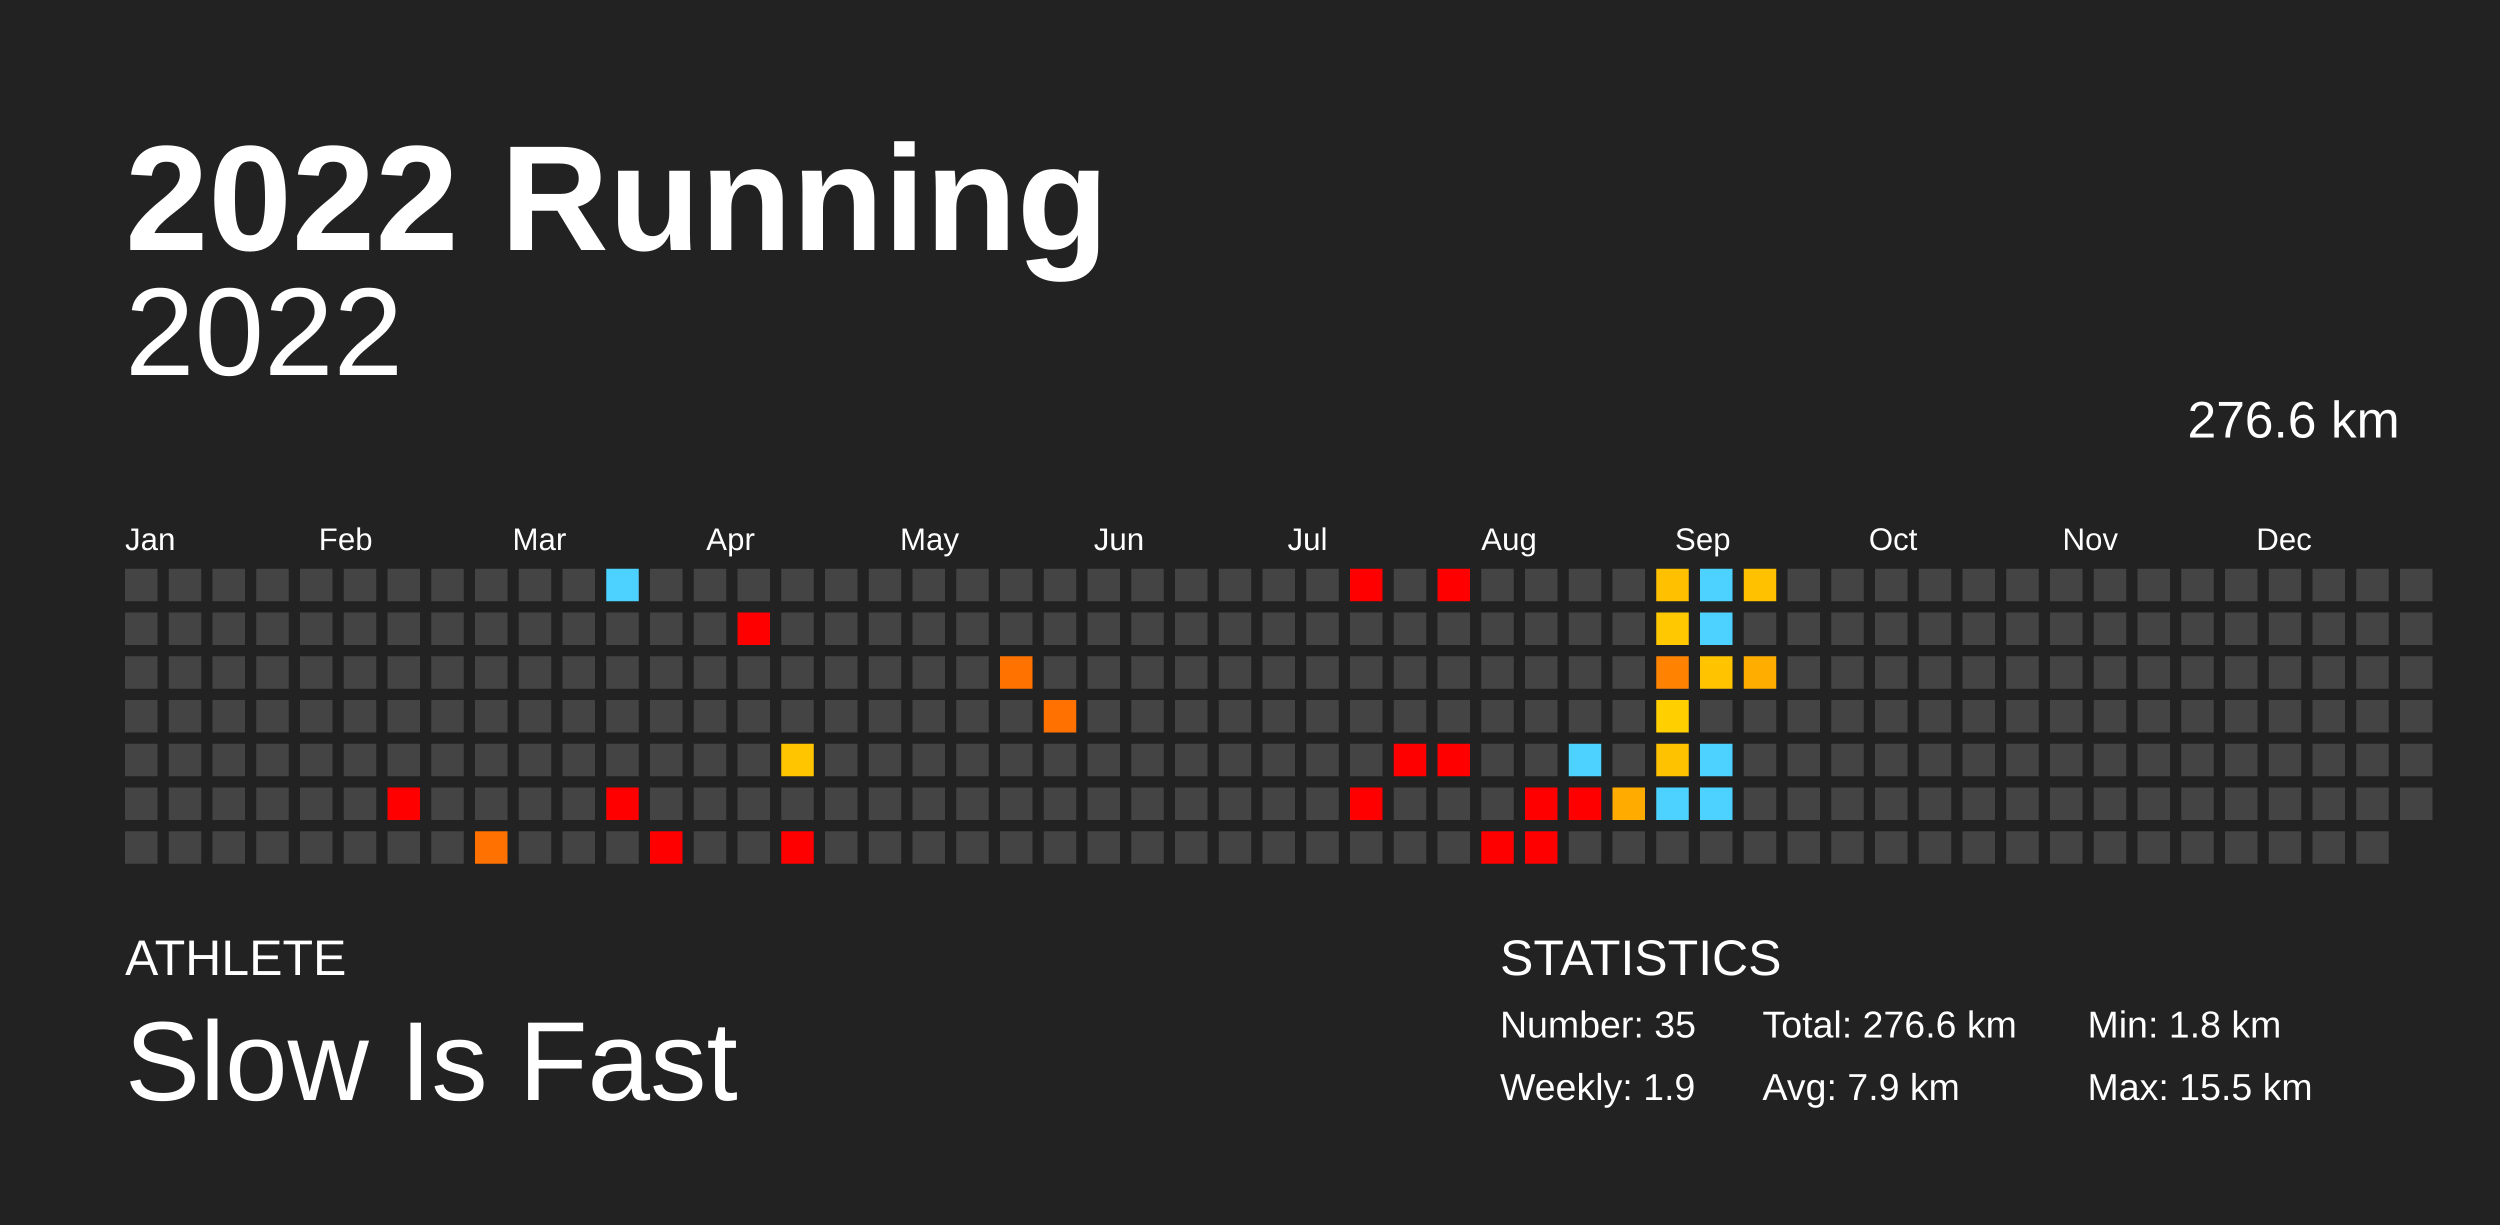
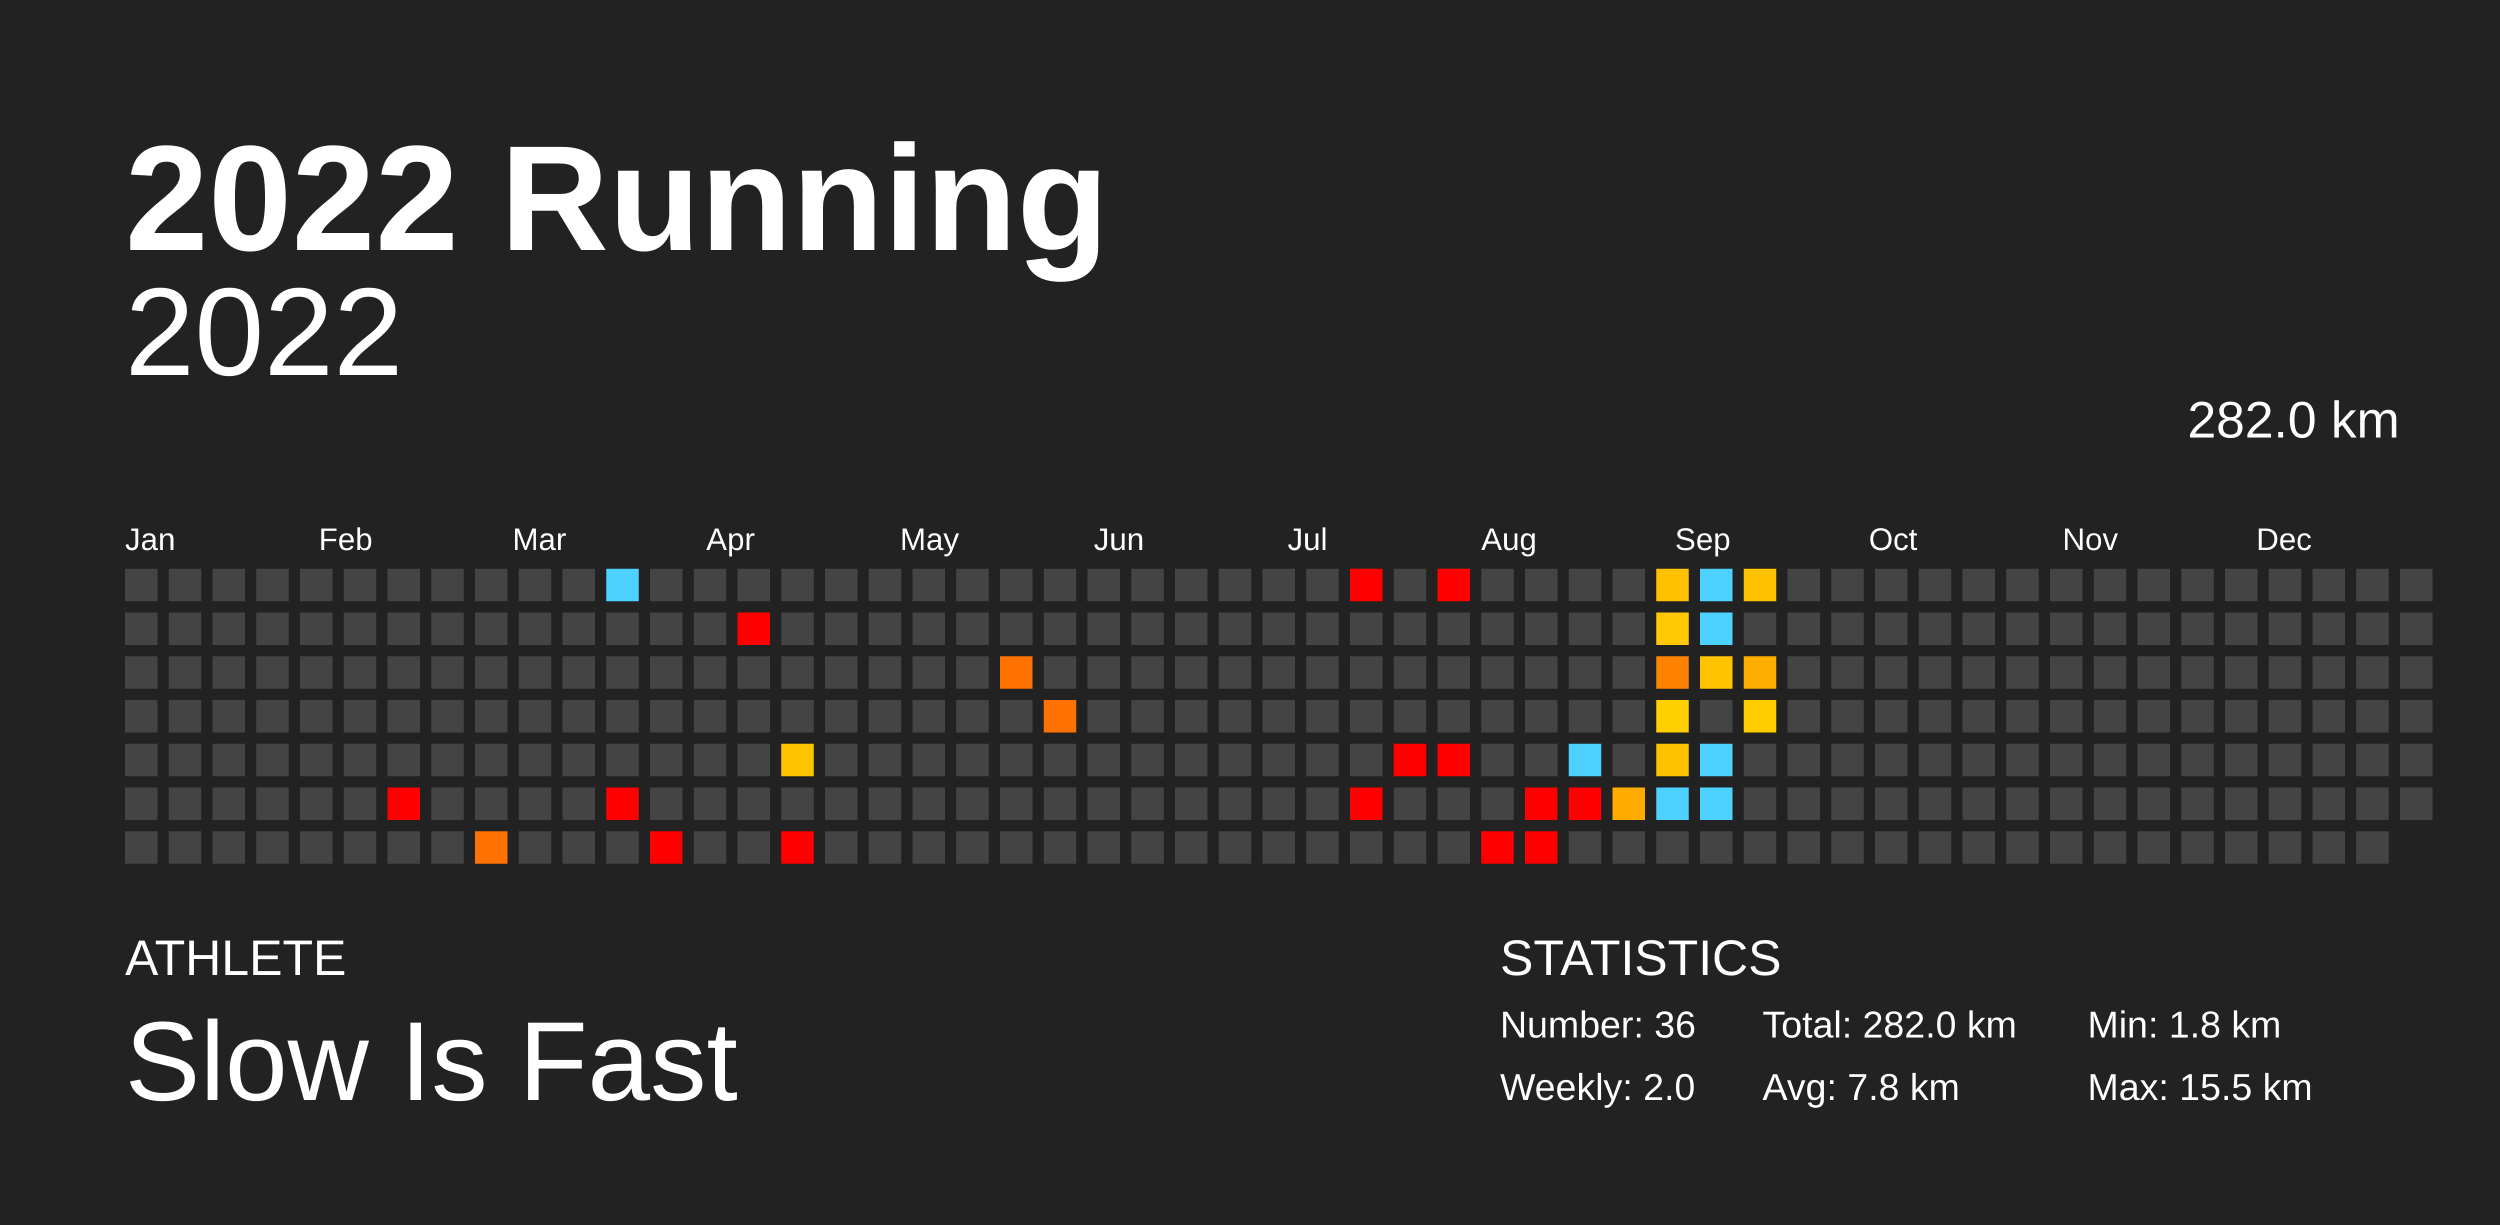
<svg xmlns="http://www.w3.org/2000/svg" baseProfile="full" height="98mm" version="1.1" viewBox="0,0,200,98" width="200mm">
  <defs />
  <rect fill="#222222" height="98" width="200" x="0" y="0" />
  <text fill="#FFFFFF" style="font-size:12px; font-family:Arial; font-weight:bold;" x="10" y="20">2022 Running</text>
  <text fill="#FFFFFF" style="font-size:4px; font-family:Arial" x="10" y="78">ATHLETE</text>
  <text fill="#FFFFFF" style="font-size:9px; font-family:Arial" x="10" y="88">Slow Is Fast</text>
  <text fill="#FFFFFF" style="font-size:4px; font-family:Arial" x="120" y="78">STATISTICS</text>
-   <text fill="#FFFFFF" style="font-size:3px; font-family:Arial" x="120" y="83">Number: 35</text>
-   <text fill="#FFFFFF" style="font-size:3px; font-family:Arial" x="120" y="88">Weekly: 1.9</text>
-   <text fill="#FFFFFF" style="font-size:3px; font-family:Arial" x="141" y="83">Total: 276.6 km</text>
-   <text fill="#FFFFFF" style="font-size:3px; font-family:Arial" x="141" y="88">Avg: 7.9 km</text>
+   <text fill="#FFFFFF" style="font-size:3px; font-family:Arial" x="120" y="83">Number: 36</text>
+   <text fill="#FFFFFF" style="font-size:3px; font-family:Arial" x="120" y="88">Weekly: 2.0</text>
+   <text fill="#FFFFFF" style="font-size:3px; font-family:Arial" x="141" y="83">Total: 282.0 km</text>
+   <text fill="#FFFFFF" style="font-size:3px; font-family:Arial" x="141" y="88">Avg: 7.8 km</text>
  <text fill="#FFFFFF" style="font-size:3px; font-family:Arial" x="167" y="83">Min: 1.8 km</text>
  <text fill="#FFFFFF" style="font-size:3px; font-family:Arial" x="167" y="88">Max: 15.5 km</text>
  <text alignment-baseline="hanging" fill="#FFFFFF" style="font-size:10.0px; font-family:Arial;" x="10" y="30">2022</text>
-   <text alignment-baseline="hanging" fill="#FFFFFF" style="font-size:4.125px; font-family:Arial;" x="175" y="35">276.6 km</text>
+   <text alignment-baseline="hanging" fill="#FFFFFF" style="font-size:4.125px; font-family:Arial;" x="175" y="35">282.0 km</text>
  <text fill="#FFFFFF" style="font-size:2.5px; font-family:Arial" x="10.0" y="44">Jan</text>
  <text fill="#FFFFFF" style="font-size:2.5px; font-family:Arial" x="25.5" y="44">Feb</text>
  <text fill="#FFFFFF" style="font-size:2.5px; font-family:Arial" x="41.0" y="44">Mar</text>
  <text fill="#FFFFFF" style="font-size:2.5px; font-family:Arial" x="56.5" y="44">Apr</text>
  <text fill="#FFFFFF" style="font-size:2.5px; font-family:Arial" x="72.0" y="44">May</text>
  <text fill="#FFFFFF" style="font-size:2.5px; font-family:Arial" x="87.5" y="44">Jun</text>
  <text fill="#FFFFFF" style="font-size:2.5px; font-family:Arial" x="103.0" y="44">Jul</text>
  <text fill="#FFFFFF" style="font-size:2.5px; font-family:Arial" x="118.5" y="44">Aug</text>
  <text fill="#FFFFFF" style="font-size:2.5px; font-family:Arial" x="134.0" y="44">Sep</text>
  <text fill="#FFFFFF" style="font-size:2.5px; font-family:Arial" x="149.5" y="44">Oct</text>
  <text fill="#FFFFFF" style="font-size:2.5px; font-family:Arial" x="165.0" y="44">Nov</text>
  <text fill="#FFFFFF" style="font-size:2.5px; font-family:Arial" x="180.5" y="44">Dec</text>
  <rect fill="#444444" height="2.6" width="2.6" x="10.0" y="45.5" />
  <rect fill="#444444" height="2.6" width="2.6" x="10.0" y="49.0" />
  <rect fill="#444444" height="2.6" width="2.6" x="10.0" y="52.5" />
  <rect fill="#444444" height="2.6" width="2.6" x="10.0" y="56.0" />
  <rect fill="#444444" height="2.6" width="2.6" x="10.0" y="59.5" />
  <rect fill="#444444" height="2.6" width="2.6" x="10.0" y="63.0" />
  <rect fill="#444444" height="2.6" width="2.6" x="10.0" y="66.5" />
  <rect fill="#444444" height="2.6" width="2.6" x="13.5" y="45.5" />
  <rect fill="#444444" height="2.6" width="2.6" x="13.5" y="49.0" />
  <rect fill="#444444" height="2.6" width="2.6" x="13.5" y="52.5" />
  <rect fill="#444444" height="2.6" width="2.6" x="13.5" y="56.0" />
  <rect fill="#444444" height="2.6" width="2.6" x="13.5" y="59.5" />
  <rect fill="#444444" height="2.6" width="2.6" x="13.5" y="63.0" />
  <rect fill="#444444" height="2.6" width="2.6" x="13.5" y="66.5" />
  <rect fill="#444444" height="2.6" width="2.6" x="17.0" y="45.5" />
  <rect fill="#444444" height="2.6" width="2.6" x="17.0" y="49.0" />
  <rect fill="#444444" height="2.6" width="2.6" x="17.0" y="52.5" />
  <rect fill="#444444" height="2.6" width="2.6" x="17.0" y="56.0" />
  <rect fill="#444444" height="2.6" width="2.6" x="17.0" y="59.5" />
  <rect fill="#444444" height="2.6" width="2.6" x="17.0" y="63.0" />
  <rect fill="#444444" height="2.6" width="2.6" x="17.0" y="66.5" />
  <rect fill="#444444" height="2.6" width="2.6" x="20.5" y="45.5" />
  <rect fill="#444444" height="2.6" width="2.6" x="20.5" y="49.0" />
  <rect fill="#444444" height="2.6" width="2.6" x="20.5" y="52.5" />
  <rect fill="#444444" height="2.6" width="2.6" x="20.5" y="56.0" />
  <rect fill="#444444" height="2.6" width="2.6" x="20.5" y="59.5" />
  <rect fill="#444444" height="2.6" width="2.6" x="20.5" y="63.0" />
  <rect fill="#444444" height="2.6" width="2.6" x="20.5" y="66.5" />
  <rect fill="#444444" height="2.6" width="2.6" x="24.0" y="45.5" />
  <rect fill="#444444" height="2.6" width="2.6" x="24.0" y="49.0" />
  <rect fill="#444444" height="2.6" width="2.6" x="24.0" y="52.5" />
  <rect fill="#444444" height="2.6" width="2.6" x="24.0" y="56.0" />
  <rect fill="#444444" height="2.6" width="2.6" x="24.0" y="59.5" />
  <rect fill="#444444" height="2.6" width="2.6" x="24.0" y="63.0" />
  <rect fill="#444444" height="2.6" width="2.6" x="24.0" y="66.5" />
  <rect fill="#444444" height="2.6" width="2.6" x="27.5" y="45.5" />
  <rect fill="#444444" height="2.6" width="2.6" x="27.5" y="49.0" />
  <rect fill="#444444" height="2.6" width="2.6" x="27.5" y="52.5" />
  <rect fill="#444444" height="2.6" width="2.6" x="27.5" y="56.0" />
  <rect fill="#444444" height="2.6" width="2.6" x="27.5" y="59.5" />
  <rect fill="#444444" height="2.6" width="2.6" x="27.5" y="63.0" />
  <rect fill="#444444" height="2.6" width="2.6" x="27.5" y="66.5" />
  <rect fill="#444444" height="2.6" width="2.6" x="31.0" y="45.5" />
  <rect fill="#444444" height="2.6" width="2.6" x="31.0" y="49.0" />
  <rect fill="#444444" height="2.6" width="2.6" x="31.0" y="52.5" />
  <rect fill="#444444" height="2.6" width="2.6" x="31.0" y="56.0" />
  <rect fill="#444444" height="2.6" width="2.6" x="31.0" y="59.5" />
  <rect fill="red" height="2.6" width="2.6" x="31.0" y="63.0" />
  <rect fill="#444444" height="2.6" width="2.6" x="31.0" y="66.5" />
  <rect fill="#444444" height="2.6" width="2.6" x="34.5" y="45.5" />
  <rect fill="#444444" height="2.6" width="2.6" x="34.5" y="49.0" />
  <rect fill="#444444" height="2.6" width="2.6" x="34.5" y="52.5" />
  <rect fill="#444444" height="2.6" width="2.6" x="34.5" y="56.0" />
  <rect fill="#444444" height="2.6" width="2.6" x="34.5" y="59.5" />
  <rect fill="#444444" height="2.6" width="2.6" x="34.5" y="63.0" />
  <rect fill="#444444" height="2.6" width="2.6" x="34.5" y="66.5" />
  <rect fill="#444444" height="2.6" width="2.6" x="38.0" y="45.5" />
  <rect fill="#444444" height="2.6" width="2.6" x="38.0" y="49.0" />
  <rect fill="#444444" height="2.6" width="2.6" x="38.0" y="52.5" />
  <rect fill="#444444" height="2.6" width="2.6" x="38.0" y="56.0" />
  <rect fill="#444444" height="2.6" width="2.6" x="38.0" y="59.5" />
  <rect fill="#444444" height="2.6" width="2.6" x="38.0" y="63.0" />
  <rect fill="#ff7100" height="2.6" width="2.6" x="38.0" y="66.5" />
  <rect fill="#444444" height="2.6" width="2.6" x="41.5" y="45.5" />
  <rect fill="#444444" height="2.6" width="2.6" x="41.5" y="49.0" />
  <rect fill="#444444" height="2.6" width="2.6" x="41.5" y="52.5" />
  <rect fill="#444444" height="2.6" width="2.6" x="41.5" y="56.0" />
  <rect fill="#444444" height="2.6" width="2.6" x="41.5" y="59.5" />
  <rect fill="#444444" height="2.6" width="2.6" x="41.5" y="63.0" />
  <rect fill="#444444" height="2.6" width="2.6" x="41.5" y="66.5" />
  <rect fill="#444444" height="2.6" width="2.6" x="45.0" y="45.5" />
  <rect fill="#444444" height="2.6" width="2.6" x="45.0" y="49.0" />
  <rect fill="#444444" height="2.6" width="2.6" x="45.0" y="52.5" />
  <rect fill="#444444" height="2.6" width="2.6" x="45.0" y="56.0" />
  <rect fill="#444444" height="2.6" width="2.6" x="45.0" y="59.5" />
  <rect fill="#444444" height="2.6" width="2.6" x="45.0" y="63.0" />
  <rect fill="#444444" height="2.6" width="2.6" x="45.0" y="66.5" />
  <rect fill="#4dd2ff" height="2.6" width="2.6" x="48.5" y="45.5" />
  <rect fill="#444444" height="2.6" width="2.6" x="48.5" y="49.0" />
  <rect fill="#444444" height="2.6" width="2.6" x="48.5" y="52.5" />
  <rect fill="#444444" height="2.6" width="2.6" x="48.5" y="56.0" />
  <rect fill="#444444" height="2.6" width="2.6" x="48.5" y="59.5" />
  <rect fill="red" height="2.6" width="2.6" x="48.5" y="63.0" />
  <rect fill="#444444" height="2.6" width="2.6" x="48.5" y="66.5" />
  <rect fill="#444444" height="2.6" width="2.6" x="52.0" y="45.5" />
  <rect fill="#444444" height="2.6" width="2.6" x="52.0" y="49.0" />
  <rect fill="#444444" height="2.6" width="2.6" x="52.0" y="52.5" />
  <rect fill="#444444" height="2.6" width="2.6" x="52.0" y="56.0" />
  <rect fill="#444444" height="2.6" width="2.6" x="52.0" y="59.5" />
  <rect fill="#444444" height="2.6" width="2.6" x="52.0" y="63.0" />
  <rect fill="red" height="2.6" width="2.6" x="52.0" y="66.5" />
  <rect fill="#444444" height="2.6" width="2.6" x="55.5" y="45.5" />
  <rect fill="#444444" height="2.6" width="2.6" x="55.5" y="49.0" />
  <rect fill="#444444" height="2.6" width="2.6" x="55.5" y="52.5" />
  <rect fill="#444444" height="2.6" width="2.6" x="55.5" y="56.0" />
  <rect fill="#444444" height="2.6" width="2.6" x="55.5" y="59.5" />
  <rect fill="#444444" height="2.6" width="2.6" x="55.5" y="63.0" />
  <rect fill="#444444" height="2.6" width="2.6" x="55.5" y="66.5" />
  <rect fill="#444444" height="2.6" width="2.6" x="59.0" y="45.5" />
  <rect fill="red" height="2.6" width="2.6" x="59.0" y="49.0" />
  <rect fill="#444444" height="2.6" width="2.6" x="59.0" y="52.5" />
  <rect fill="#444444" height="2.6" width="2.6" x="59.0" y="56.0" />
  <rect fill="#444444" height="2.6" width="2.6" x="59.0" y="59.5" />
  <rect fill="#444444" height="2.6" width="2.6" x="59.0" y="63.0" />
  <rect fill="#444444" height="2.6" width="2.6" x="59.0" y="66.5" />
  <rect fill="#444444" height="2.6" width="2.6" x="62.5" y="45.5" />
  <rect fill="#444444" height="2.6" width="2.6" x="62.5" y="49.0" />
  <rect fill="#444444" height="2.6" width="2.6" x="62.5" y="52.5" />
  <rect fill="#444444" height="2.6" width="2.6" x="62.5" y="56.0" />
  <rect fill="#ffc600" height="2.6" width="2.6" x="62.5" y="59.5" />
  <rect fill="#444444" height="2.6" width="2.6" x="62.5" y="63.0" />
  <rect fill="red" height="2.6" width="2.6" x="62.5" y="66.5" />
  <rect fill="#444444" height="2.6" width="2.6" x="66.0" y="45.5" />
  <rect fill="#444444" height="2.6" width="2.6" x="66.0" y="49.0" />
  <rect fill="#444444" height="2.6" width="2.6" x="66.0" y="52.5" />
  <rect fill="#444444" height="2.6" width="2.6" x="66.0" y="56.0" />
  <rect fill="#444444" height="2.6" width="2.6" x="66.0" y="59.5" />
  <rect fill="#444444" height="2.6" width="2.6" x="66.0" y="63.0" />
  <rect fill="#444444" height="2.6" width="2.6" x="66.0" y="66.5" />
  <rect fill="#444444" height="2.6" width="2.6" x="69.5" y="45.5" />
  <rect fill="#444444" height="2.6" width="2.6" x="69.5" y="49.0" />
  <rect fill="#444444" height="2.6" width="2.6" x="69.5" y="52.5" />
  <rect fill="#444444" height="2.6" width="2.6" x="69.5" y="56.0" />
  <rect fill="#444444" height="2.6" width="2.6" x="69.5" y="59.5" />
  <rect fill="#444444" height="2.6" width="2.6" x="69.5" y="63.0" />
  <rect fill="#444444" height="2.6" width="2.6" x="69.5" y="66.5" />
  <rect fill="#444444" height="2.6" width="2.6" x="73.0" y="45.5" />
  <rect fill="#444444" height="2.6" width="2.6" x="73.0" y="49.0" />
  <rect fill="#444444" height="2.6" width="2.6" x="73.0" y="52.5" />
  <rect fill="#444444" height="2.6" width="2.6" x="73.0" y="56.0" />
  <rect fill="#444444" height="2.6" width="2.6" x="73.0" y="59.5" />
  <rect fill="#444444" height="2.6" width="2.6" x="73.0" y="63.0" />
  <rect fill="#444444" height="2.6" width="2.6" x="73.0" y="66.5" />
  <rect fill="#444444" height="2.6" width="2.6" x="76.5" y="45.5" />
  <rect fill="#444444" height="2.6" width="2.6" x="76.5" y="49.0" />
  <rect fill="#444444" height="2.6" width="2.6" x="76.5" y="52.5" />
  <rect fill="#444444" height="2.6" width="2.6" x="76.5" y="56.0" />
  <rect fill="#444444" height="2.6" width="2.6" x="76.5" y="59.5" />
  <rect fill="#444444" height="2.6" width="2.6" x="76.5" y="63.0" />
  <rect fill="#444444" height="2.6" width="2.6" x="76.5" y="66.5" />
  <rect fill="#444444" height="2.6" width="2.6" x="80.0" y="45.5" />
  <rect fill="#444444" height="2.6" width="2.6" x="80.0" y="49.0" />
  <rect fill="#ff7200" height="2.6" width="2.6" x="80.0" y="52.5" />
  <rect fill="#444444" height="2.6" width="2.6" x="80.0" y="56.0" />
  <rect fill="#444444" height="2.6" width="2.6" x="80.0" y="59.5" />
  <rect fill="#444444" height="2.6" width="2.6" x="80.0" y="63.0" />
  <rect fill="#444444" height="2.6" width="2.6" x="80.0" y="66.5" />
  <rect fill="#444444" height="2.6" width="2.6" x="83.5" y="45.5" />
  <rect fill="#444444" height="2.6" width="2.6" x="83.5" y="49.0" />
  <rect fill="#444444" height="2.6" width="2.6" x="83.5" y="52.5" />
  <rect fill="#ff7100" height="2.6" width="2.6" x="83.5" y="56.0" />
  <rect fill="#444444" height="2.6" width="2.6" x="83.5" y="59.5" />
  <rect fill="#444444" height="2.6" width="2.6" x="83.5" y="63.0" />
  <rect fill="#444444" height="2.6" width="2.6" x="83.5" y="66.5" />
  <rect fill="#444444" height="2.6" width="2.6" x="87.0" y="45.5" />
  <rect fill="#444444" height="2.6" width="2.6" x="87.0" y="49.0" />
  <rect fill="#444444" height="2.6" width="2.6" x="87.0" y="52.5" />
  <rect fill="#444444" height="2.6" width="2.6" x="87.0" y="56.0" />
  <rect fill="#444444" height="2.6" width="2.6" x="87.0" y="59.5" />
  <rect fill="#444444" height="2.6" width="2.6" x="87.0" y="63.0" />
  <rect fill="#444444" height="2.6" width="2.6" x="87.0" y="66.5" />
  <rect fill="#444444" height="2.6" width="2.6" x="90.5" y="45.5" />
  <rect fill="#444444" height="2.6" width="2.6" x="90.5" y="49.0" />
  <rect fill="#444444" height="2.6" width="2.6" x="90.5" y="52.5" />
  <rect fill="#444444" height="2.6" width="2.6" x="90.5" y="56.0" />
  <rect fill="#444444" height="2.6" width="2.6" x="90.5" y="59.5" />
  <rect fill="#444444" height="2.6" width="2.6" x="90.5" y="63.0" />
  <rect fill="#444444" height="2.6" width="2.6" x="90.5" y="66.5" />
  <rect fill="#444444" height="2.6" width="2.6" x="94.0" y="45.5" />
  <rect fill="#444444" height="2.6" width="2.6" x="94.0" y="49.0" />
  <rect fill="#444444" height="2.6" width="2.6" x="94.0" y="52.5" />
  <rect fill="#444444" height="2.6" width="2.6" x="94.0" y="56.0" />
  <rect fill="#444444" height="2.6" width="2.6" x="94.0" y="59.5" />
  <rect fill="#444444" height="2.6" width="2.6" x="94.0" y="63.0" />
  <rect fill="#444444" height="2.6" width="2.6" x="94.0" y="66.5" />
  <rect fill="#444444" height="2.6" width="2.6" x="97.5" y="45.5" />
  <rect fill="#444444" height="2.6" width="2.6" x="97.5" y="49.0" />
  <rect fill="#444444" height="2.6" width="2.6" x="97.5" y="52.5" />
  <rect fill="#444444" height="2.6" width="2.6" x="97.5" y="56.0" />
  <rect fill="#444444" height="2.6" width="2.6" x="97.5" y="59.5" />
  <rect fill="#444444" height="2.6" width="2.6" x="97.5" y="63.0" />
  <rect fill="#444444" height="2.6" width="2.6" x="97.5" y="66.5" />
  <rect fill="#444444" height="2.6" width="2.6" x="101.0" y="45.5" />
  <rect fill="#444444" height="2.6" width="2.6" x="101.0" y="49.0" />
  <rect fill="#444444" height="2.6" width="2.6" x="101.0" y="52.5" />
  <rect fill="#444444" height="2.6" width="2.6" x="101.0" y="56.0" />
  <rect fill="#444444" height="2.6" width="2.6" x="101.0" y="59.5" />
  <rect fill="#444444" height="2.6" width="2.6" x="101.0" y="63.0" />
  <rect fill="#444444" height="2.6" width="2.6" x="101.0" y="66.5" />
  <rect fill="#444444" height="2.6" width="2.6" x="104.5" y="45.5" />
  <rect fill="#444444" height="2.6" width="2.6" x="104.5" y="49.0" />
  <rect fill="#444444" height="2.6" width="2.6" x="104.5" y="52.5" />
  <rect fill="#444444" height="2.6" width="2.6" x="104.5" y="56.0" />
  <rect fill="#444444" height="2.6" width="2.6" x="104.5" y="59.5" />
  <rect fill="#444444" height="2.6" width="2.6" x="104.5" y="63.0" />
  <rect fill="#444444" height="2.6" width="2.6" x="104.5" y="66.5" />
  <rect fill="red" height="2.6" width="2.6" x="108.0" y="45.5" />
  <rect fill="#444444" height="2.6" width="2.6" x="108.0" y="49.0" />
  <rect fill="#444444" height="2.6" width="2.6" x="108.0" y="52.5" />
  <rect fill="#444444" height="2.6" width="2.6" x="108.0" y="56.0" />
  <rect fill="#444444" height="2.6" width="2.6" x="108.0" y="59.5" />
  <rect fill="red" height="2.6" width="2.6" x="108.0" y="63.0" />
  <rect fill="#444444" height="2.6" width="2.6" x="108.0" y="66.5" />
  <rect fill="#444444" height="2.6" width="2.6" x="111.5" y="45.5" />
  <rect fill="#444444" height="2.6" width="2.6" x="111.5" y="49.0" />
  <rect fill="#444444" height="2.6" width="2.6" x="111.5" y="52.5" />
  <rect fill="#444444" height="2.6" width="2.6" x="111.5" y="56.0" />
  <rect fill="red" height="2.6" width="2.6" x="111.5" y="59.5" />
  <rect fill="#444444" height="2.6" width="2.6" x="111.5" y="63.0" />
  <rect fill="#444444" height="2.6" width="2.6" x="111.5" y="66.5" />
  <rect fill="red" height="2.6" width="2.6" x="115.0" y="45.5" />
  <rect fill="#444444" height="2.6" width="2.6" x="115.0" y="49.0" />
  <rect fill="#444444" height="2.6" width="2.6" x="115.0" y="52.5" />
  <rect fill="#444444" height="2.6" width="2.6" x="115.0" y="56.0" />
  <rect fill="red" height="2.6" width="2.6" x="115.0" y="59.5" />
  <rect fill="#444444" height="2.6" width="2.6" x="115.0" y="63.0" />
  <rect fill="#444444" height="2.6" width="2.6" x="115.0" y="66.5" />
  <rect fill="#444444" height="2.6" width="2.6" x="118.5" y="45.5" />
  <rect fill="#444444" height="2.6" width="2.6" x="118.5" y="49.0" />
  <rect fill="#444444" height="2.6" width="2.6" x="118.5" y="52.5" />
  <rect fill="#444444" height="2.6" width="2.6" x="118.5" y="56.0" />
  <rect fill="#444444" height="2.6" width="2.6" x="118.5" y="59.5" />
  <rect fill="#444444" height="2.6" width="2.6" x="118.5" y="63.0" />
  <rect fill="red" height="2.6" width="2.6" x="118.5" y="66.5" />
  <rect fill="#444444" height="2.6" width="2.6" x="122.0" y="45.5" />
  <rect fill="#444444" height="2.6" width="2.6" x="122.0" y="49.0" />
  <rect fill="#444444" height="2.6" width="2.6" x="122.0" y="52.5" />
  <rect fill="#444444" height="2.6" width="2.6" x="122.0" y="56.0" />
  <rect fill="#444444" height="2.6" width="2.6" x="122.0" y="59.5" />
  <rect fill="red" height="2.6" width="2.6" x="122.0" y="63.0" />
  <rect fill="red" height="2.6" width="2.6" x="122.0" y="66.5" />
  <rect fill="#444444" height="2.6" width="2.6" x="125.5" y="45.5" />
  <rect fill="#444444" height="2.6" width="2.6" x="125.5" y="49.0" />
  <rect fill="#444444" height="2.6" width="2.6" x="125.5" y="52.5" />
  <rect fill="#444444" height="2.6" width="2.6" x="125.5" y="56.0" />
  <rect fill="#4dd2ff" height="2.6" width="2.6" x="125.5" y="59.5" />
  <rect fill="red" height="2.6" width="2.6" x="125.5" y="63.0" />
  <rect fill="#444444" height="2.6" width="2.6" x="125.5" y="66.5" />
  <rect fill="#444444" height="2.6" width="2.6" x="129.0" y="45.5" />
  <rect fill="#444444" height="2.6" width="2.6" x="129.0" y="49.0" />
  <rect fill="#444444" height="2.6" width="2.6" x="129.0" y="52.5" />
  <rect fill="#444444" height="2.6" width="2.6" x="129.0" y="56.0" />
  <rect fill="#444444" height="2.6" width="2.6" x="129.0" y="59.5" />
  <rect fill="#ffab00" height="2.6" width="2.6" x="129.0" y="63.0" />
  <rect fill="#444444" height="2.6" width="2.6" x="129.0" y="66.5" />
  <rect fill="#ffc000" height="2.6" width="2.6" x="132.5" y="45.5" />
  <rect fill="#ffc800" height="2.6" width="2.6" x="132.5" y="49.0" />
  <rect fill="#ff8300" height="2.6" width="2.6" x="132.5" y="52.5" />
  <rect fill="#ffcf00" height="2.6" width="2.6" x="132.5" y="56.0" />
  <rect fill="#ffc200" height="2.6" width="2.6" x="132.5" y="59.5" />
  <rect fill="#4dd2ff" height="2.6" width="2.6" x="132.5" y="63.0" />
  <rect fill="#444444" height="2.6" width="2.6" x="132.5" y="66.5" />
  <rect fill="#4dd2ff" height="2.6" width="2.6" x="136.0" y="45.5" />
  <rect fill="#4dd2ff" height="2.6" width="2.6" x="136.0" y="49.0" />
  <rect fill="#ffc300" height="2.6" width="2.6" x="136.0" y="52.5" />
  <rect fill="#444444" height="2.6" width="2.6" x="136.0" y="56.0" />
  <rect fill="#4dd2ff" height="2.6" width="2.6" x="136.0" y="59.5" />
  <rect fill="#4dd2ff" height="2.6" width="2.6" x="136.0" y="63.0" />
  <rect fill="#444444" height="2.6" width="2.6" x="136.0" y="66.5" />
  <rect fill="#ffc100" height="2.6" width="2.6" x="139.5" y="45.5" />
  <rect fill="#444444" height="2.6" width="2.6" x="139.5" y="49.0" />
  <rect fill="#ffae00" height="2.6" width="2.6" x="139.5" y="52.5" />
-   <rect fill="#444444" height="2.6" width="2.6" x="139.5" y="56.0" />
+   <rect fill="#ffcd00" height="2.6" width="2.6" x="139.5" y="56.0" />
  <rect fill="#444444" height="2.6" width="2.6" x="139.5" y="59.5" />
  <rect fill="#444444" height="2.6" width="2.6" x="139.5" y="63.0" />
  <rect fill="#444444" height="2.6" width="2.6" x="139.5" y="66.5" />
  <rect fill="#444444" height="2.6" width="2.6" x="143.0" y="45.5" />
  <rect fill="#444444" height="2.6" width="2.6" x="143.0" y="49.0" />
  <rect fill="#444444" height="2.6" width="2.6" x="143.0" y="52.5" />
  <rect fill="#444444" height="2.6" width="2.6" x="143.0" y="56.0" />
  <rect fill="#444444" height="2.6" width="2.6" x="143.0" y="59.5" />
  <rect fill="#444444" height="2.6" width="2.6" x="143.0" y="63.0" />
  <rect fill="#444444" height="2.6" width="2.6" x="143.0" y="66.5" />
  <rect fill="#444444" height="2.6" width="2.6" x="146.5" y="45.5" />
  <rect fill="#444444" height="2.6" width="2.6" x="146.5" y="49.0" />
  <rect fill="#444444" height="2.6" width="2.6" x="146.5" y="52.5" />
  <rect fill="#444444" height="2.6" width="2.6" x="146.5" y="56.0" />
  <rect fill="#444444" height="2.6" width="2.6" x="146.5" y="59.5" />
  <rect fill="#444444" height="2.6" width="2.6" x="146.5" y="63.0" />
  <rect fill="#444444" height="2.6" width="2.6" x="146.5" y="66.5" />
  <rect fill="#444444" height="2.6" width="2.6" x="150.0" y="45.5" />
  <rect fill="#444444" height="2.6" width="2.6" x="150.0" y="49.0" />
  <rect fill="#444444" height="2.6" width="2.6" x="150.0" y="52.5" />
  <rect fill="#444444" height="2.6" width="2.6" x="150.0" y="56.0" />
  <rect fill="#444444" height="2.6" width="2.6" x="150.0" y="59.5" />
  <rect fill="#444444" height="2.6" width="2.6" x="150.0" y="63.0" />
  <rect fill="#444444" height="2.6" width="2.6" x="150.0" y="66.5" />
  <rect fill="#444444" height="2.6" width="2.6" x="153.5" y="45.5" />
  <rect fill="#444444" height="2.6" width="2.6" x="153.5" y="49.0" />
  <rect fill="#444444" height="2.6" width="2.6" x="153.5" y="52.5" />
  <rect fill="#444444" height="2.6" width="2.6" x="153.5" y="56.0" />
  <rect fill="#444444" height="2.6" width="2.6" x="153.5" y="59.5" />
  <rect fill="#444444" height="2.6" width="2.6" x="153.5" y="63.0" />
  <rect fill="#444444" height="2.6" width="2.6" x="153.5" y="66.5" />
  <rect fill="#444444" height="2.6" width="2.6" x="157.0" y="45.5" />
  <rect fill="#444444" height="2.6" width="2.6" x="157.0" y="49.0" />
  <rect fill="#444444" height="2.6" width="2.6" x="157.0" y="52.5" />
  <rect fill="#444444" height="2.6" width="2.6" x="157.0" y="56.0" />
  <rect fill="#444444" height="2.6" width="2.6" x="157.0" y="59.5" />
  <rect fill="#444444" height="2.6" width="2.6" x="157.0" y="63.0" />
  <rect fill="#444444" height="2.6" width="2.6" x="157.0" y="66.5" />
  <rect fill="#444444" height="2.6" width="2.6" x="160.5" y="45.5" />
  <rect fill="#444444" height="2.6" width="2.6" x="160.5" y="49.0" />
  <rect fill="#444444" height="2.6" width="2.6" x="160.5" y="52.5" />
  <rect fill="#444444" height="2.6" width="2.6" x="160.5" y="56.0" />
  <rect fill="#444444" height="2.6" width="2.6" x="160.5" y="59.5" />
  <rect fill="#444444" height="2.6" width="2.6" x="160.5" y="63.0" />
  <rect fill="#444444" height="2.6" width="2.6" x="160.5" y="66.5" />
  <rect fill="#444444" height="2.6" width="2.6" x="164.0" y="45.5" />
  <rect fill="#444444" height="2.6" width="2.6" x="164.0" y="49.0" />
  <rect fill="#444444" height="2.6" width="2.6" x="164.0" y="52.5" />
  <rect fill="#444444" height="2.6" width="2.6" x="164.0" y="56.0" />
  <rect fill="#444444" height="2.6" width="2.6" x="164.0" y="59.5" />
  <rect fill="#444444" height="2.6" width="2.6" x="164.0" y="63.0" />
  <rect fill="#444444" height="2.6" width="2.6" x="164.0" y="66.5" />
  <rect fill="#444444" height="2.6" width="2.6" x="167.5" y="45.5" />
  <rect fill="#444444" height="2.6" width="2.6" x="167.5" y="49.0" />
  <rect fill="#444444" height="2.6" width="2.6" x="167.5" y="52.5" />
  <rect fill="#444444" height="2.6" width="2.6" x="167.5" y="56.0" />
  <rect fill="#444444" height="2.6" width="2.6" x="167.5" y="59.5" />
  <rect fill="#444444" height="2.6" width="2.6" x="167.5" y="63.0" />
  <rect fill="#444444" height="2.6" width="2.6" x="167.5" y="66.5" />
  <rect fill="#444444" height="2.6" width="2.6" x="171.0" y="45.5" />
  <rect fill="#444444" height="2.6" width="2.6" x="171.0" y="49.0" />
  <rect fill="#444444" height="2.6" width="2.6" x="171.0" y="52.5" />
  <rect fill="#444444" height="2.6" width="2.6" x="171.0" y="56.0" />
  <rect fill="#444444" height="2.6" width="2.6" x="171.0" y="59.5" />
  <rect fill="#444444" height="2.6" width="2.6" x="171.0" y="63.0" />
  <rect fill="#444444" height="2.6" width="2.6" x="171.0" y="66.5" />
  <rect fill="#444444" height="2.6" width="2.6" x="174.5" y="45.5" />
  <rect fill="#444444" height="2.6" width="2.6" x="174.5" y="49.0" />
  <rect fill="#444444" height="2.6" width="2.6" x="174.5" y="52.5" />
  <rect fill="#444444" height="2.6" width="2.6" x="174.5" y="56.0" />
  <rect fill="#444444" height="2.6" width="2.6" x="174.5" y="59.5" />
  <rect fill="#444444" height="2.6" width="2.6" x="174.5" y="63.0" />
  <rect fill="#444444" height="2.6" width="2.6" x="174.5" y="66.5" />
  <rect fill="#444444" height="2.6" width="2.6" x="178.0" y="45.5" />
  <rect fill="#444444" height="2.6" width="2.6" x="178.0" y="49.0" />
  <rect fill="#444444" height="2.6" width="2.6" x="178.0" y="52.5" />
  <rect fill="#444444" height="2.6" width="2.6" x="178.0" y="56.0" />
  <rect fill="#444444" height="2.6" width="2.6" x="178.0" y="59.5" />
  <rect fill="#444444" height="2.6" width="2.6" x="178.0" y="63.0" />
  <rect fill="#444444" height="2.6" width="2.6" x="178.0" y="66.5" />
  <rect fill="#444444" height="2.6" width="2.6" x="181.5" y="45.5" />
  <rect fill="#444444" height="2.6" width="2.6" x="181.5" y="49.0" />
  <rect fill="#444444" height="2.6" width="2.6" x="181.5" y="52.5" />
  <rect fill="#444444" height="2.6" width="2.6" x="181.5" y="56.0" />
  <rect fill="#444444" height="2.6" width="2.6" x="181.5" y="59.5" />
  <rect fill="#444444" height="2.6" width="2.6" x="181.5" y="63.0" />
  <rect fill="#444444" height="2.6" width="2.6" x="181.5" y="66.5" />
  <rect fill="#444444" height="2.6" width="2.6" x="185.0" y="45.5" />
  <rect fill="#444444" height="2.6" width="2.6" x="185.0" y="49.0" />
  <rect fill="#444444" height="2.6" width="2.6" x="185.0" y="52.5" />
  <rect fill="#444444" height="2.6" width="2.6" x="185.0" y="56.0" />
  <rect fill="#444444" height="2.6" width="2.6" x="185.0" y="59.5" />
  <rect fill="#444444" height="2.6" width="2.6" x="185.0" y="63.0" />
  <rect fill="#444444" height="2.6" width="2.6" x="185.0" y="66.5" />
  <rect fill="#444444" height="2.6" width="2.6" x="188.5" y="45.5" />
  <rect fill="#444444" height="2.6" width="2.6" x="188.5" y="49.0" />
  <rect fill="#444444" height="2.6" width="2.6" x="188.5" y="52.5" />
  <rect fill="#444444" height="2.6" width="2.6" x="188.5" y="56.0" />
  <rect fill="#444444" height="2.6" width="2.6" x="188.5" y="59.5" />
  <rect fill="#444444" height="2.6" width="2.6" x="188.5" y="63.0" />
  <rect fill="#444444" height="2.6" width="2.6" x="188.5" y="66.5" />
  <rect fill="#444444" height="2.6" width="2.6" x="192.0" y="45.5" />
  <rect fill="#444444" height="2.6" width="2.6" x="192.0" y="49.0" />
  <rect fill="#444444" height="2.6" width="2.6" x="192.0" y="52.5" />
  <rect fill="#444444" height="2.6" width="2.6" x="192.0" y="56.0" />
  <rect fill="#444444" height="2.6" width="2.6" x="192.0" y="59.5" />
  <rect fill="#444444" height="2.6" width="2.6" x="192.0" y="63.0" />
</svg>
